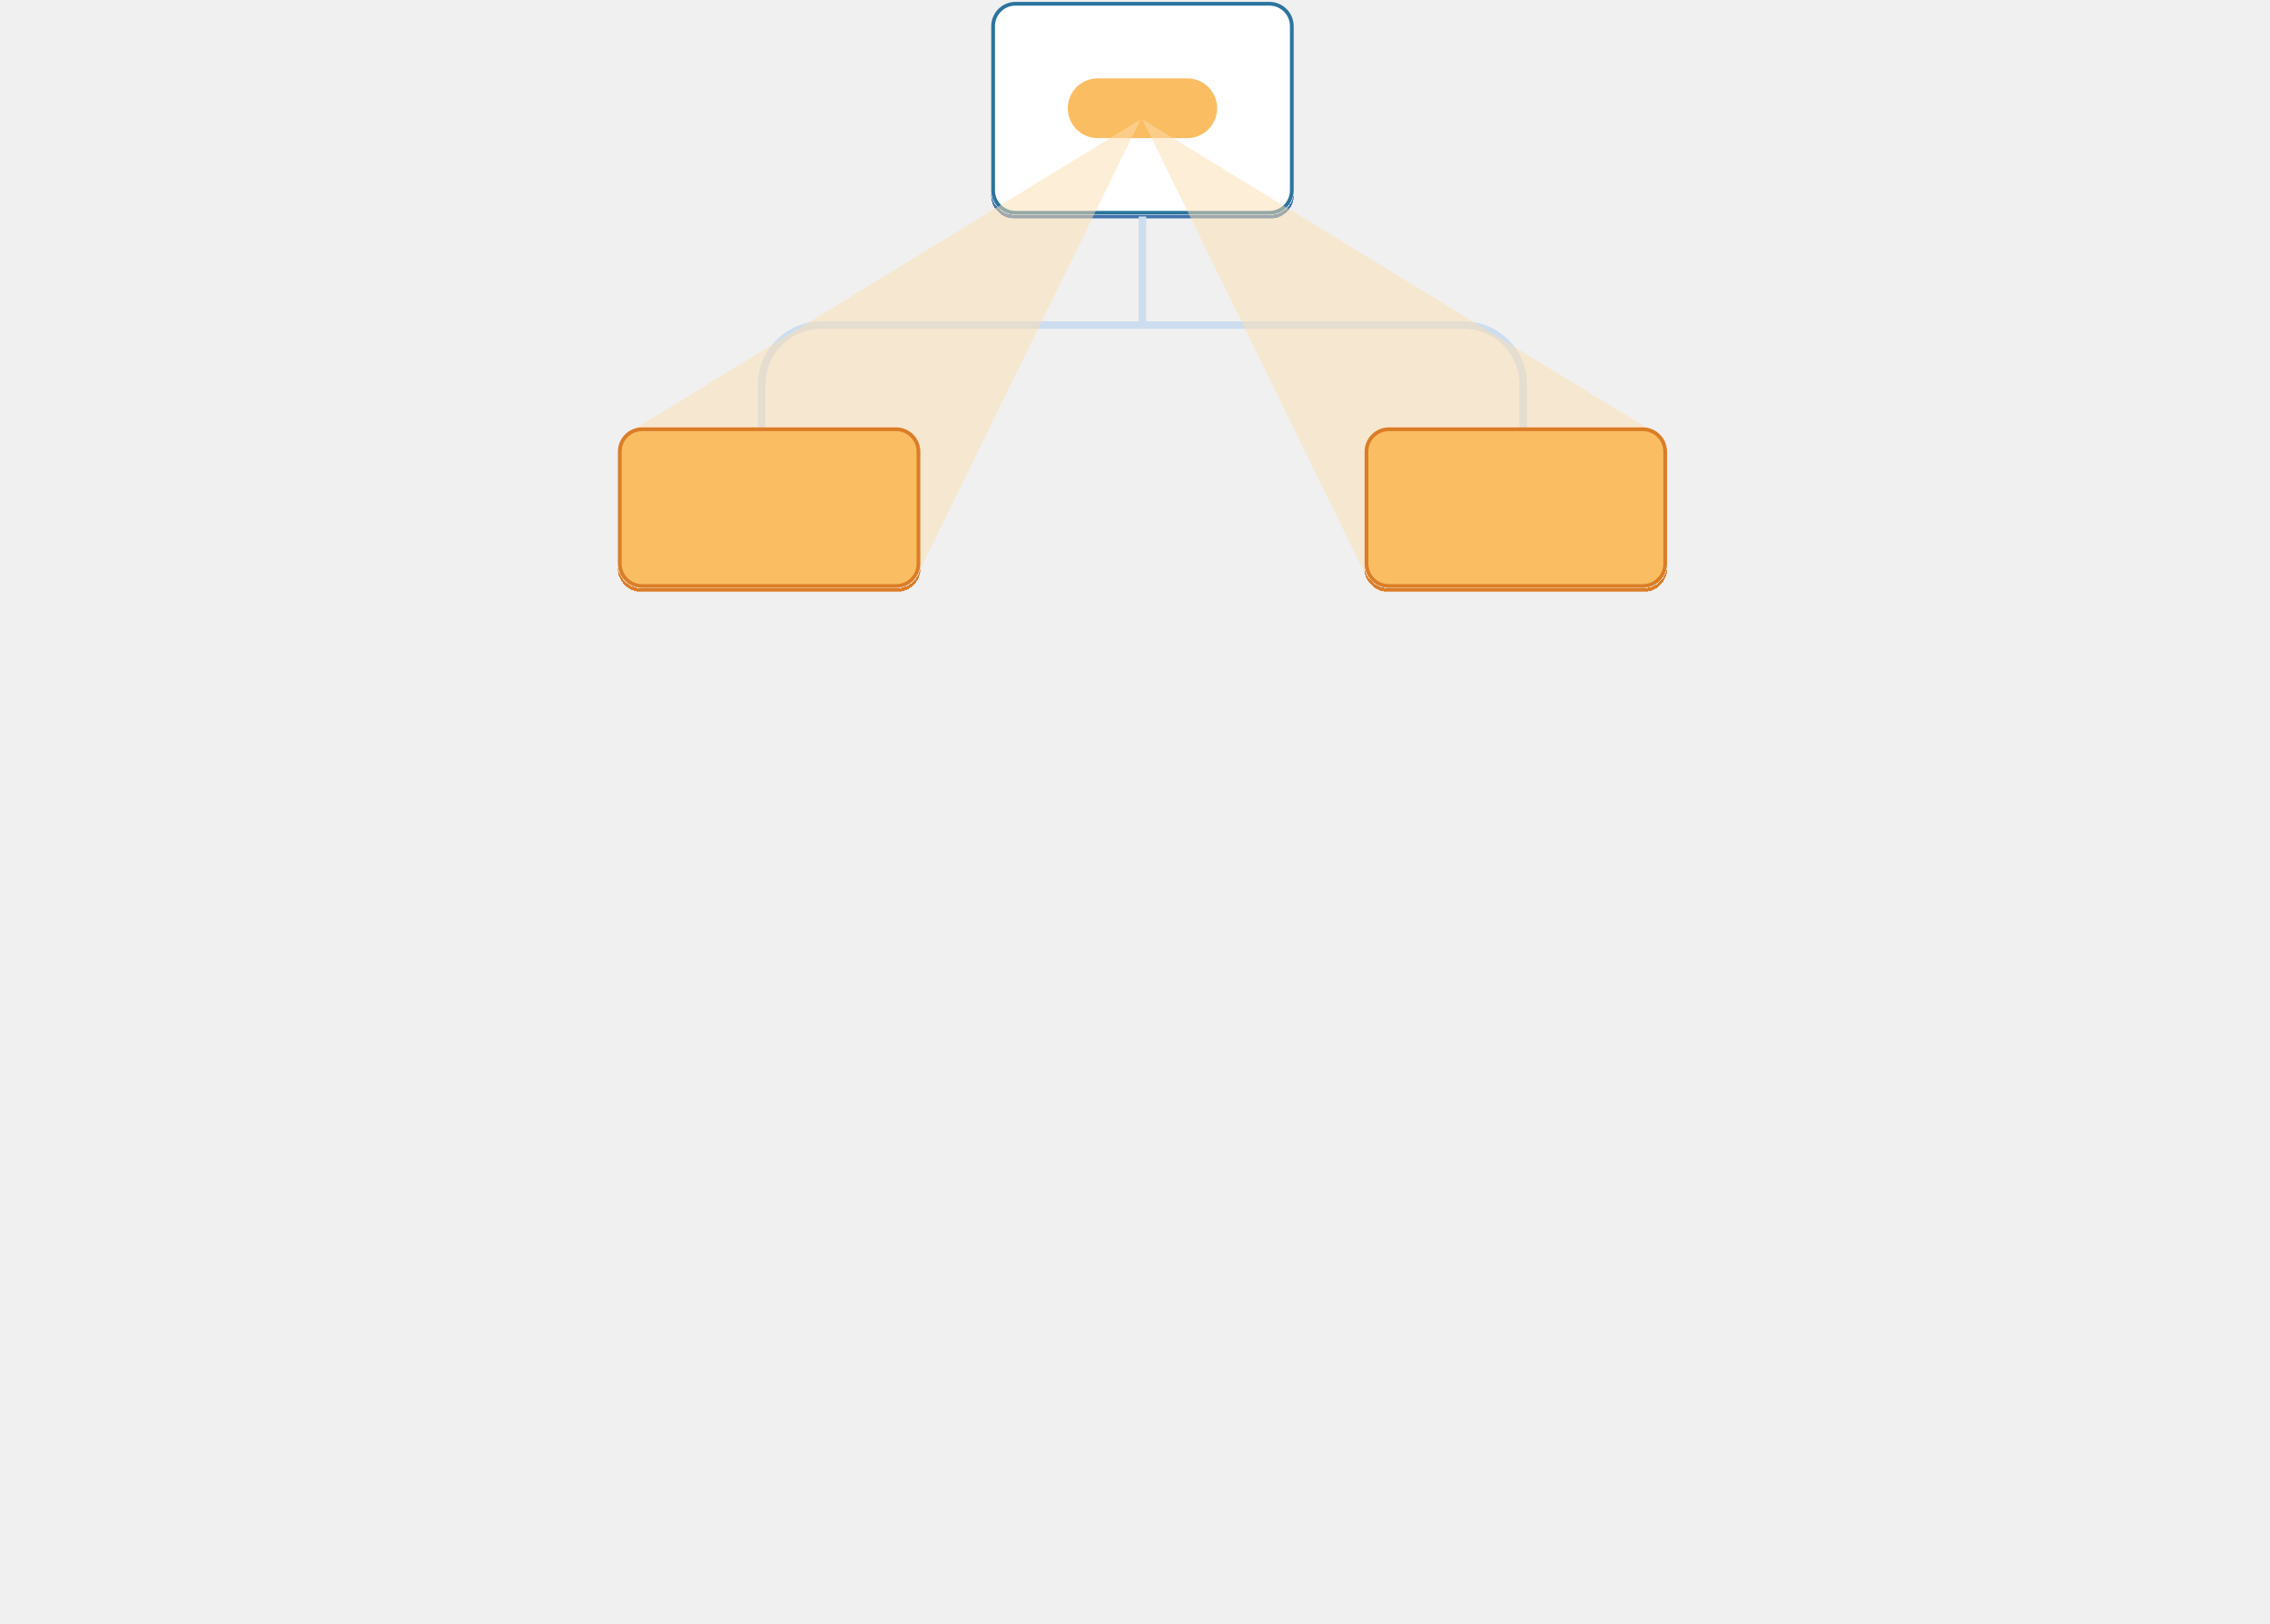
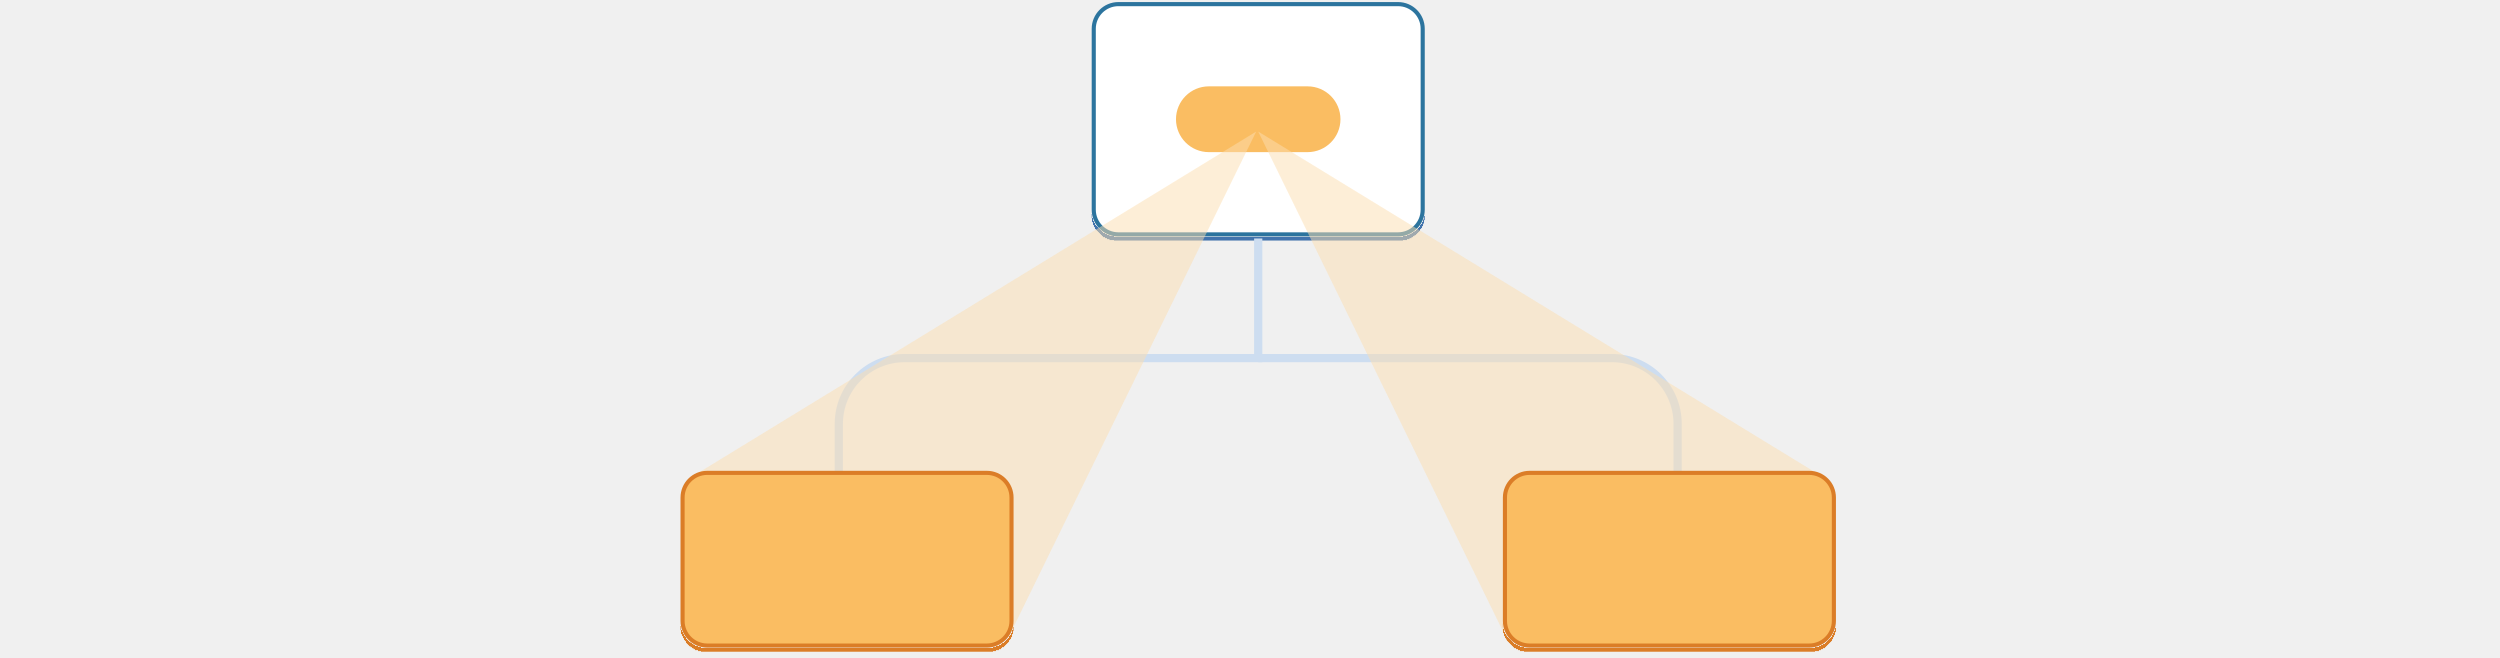
- <svg xmlns="http://www.w3.org/2000/svg" width="608" height="435" viewBox="0 0 608 435" fill="none">
+ <svg xmlns="http://www.w3.org/2000/svg" width="608" height="160" viewBox="0 0 608 160" fill="none">
  <g filter="url(#filter0_d_438_4584)">
    <rect x="266" y="1" width="80" height="56" rx="6" fill="white" />
    <rect x="286" y="21" width="40" height="16" rx="8" fill="#FABD62" />
    <rect x="266" y="1" width="80" height="56" rx="6" stroke="#2C749E" stroke-linejoin="bevel" />
  </g>
  <path d="M408 115V103.086C408 94.25 400.837 87.086 392 87.086H306" stroke="#CDDDF0" stroke-width="2" />
  <path d="M204 115V103.086C204 94.25 211.163 87.086 220 87.086H306V58" stroke="#CDDDF0" stroke-width="2" />
  <path opacity="0.5" d="M306 32L442.5 115.5L365.5 153.5L306 32Z" fill="#FCDEB0" />
  <path opacity="0.5" d="M305.5 32L169 115.5L246 153.5L305.5 32Z" fill="#FCDEB0" />
  <g filter="url(#filter1_d_438_4584)">
    <path d="M246 121C246 117.686 243.314 115 240 115H172C168.686 115 166 117.686 166 121V151C166 154.314 168.686 157 172 157H240C243.314 157 246 154.314 246 151V121Z" fill="#FABD62" />
    <path d="M240 115.5H172V114.5H240V115.5ZM166.5 121V151H165.5V121H166.5ZM172 156.5H240V157.5H172V156.5ZM245.5 151V121H246.5V151H245.5ZM240 156.5C243.038 156.5 245.5 154.038 245.5 151H246.5C246.5 154.59 243.59 157.5 240 157.5V156.5ZM166.5 151C166.5 154.038 168.962 156.5 172 156.5V157.5C168.41 157.5 165.5 154.59 165.5 151H166.5ZM172 115.5C168.962 115.5 166.5 117.962 166.5 121H165.5C165.5 117.41 168.41 114.5 172 114.5V115.5ZM240 114.5C243.59 114.5 246.5 117.41 246.5 121H245.5C245.5 117.962 243.038 115.5 240 115.5V114.5Z" fill="#DB7D27" />
  </g>
  <g filter="url(#filter2_d_438_4584)">
    <path d="M446 121C446 117.686 443.314 115 440 115H372C368.686 115 366 117.686 366 121V151C366 154.314 368.686 157 372 157H440C443.314 157 446 154.314 446 151V121Z" fill="#FABD62" />
    <path d="M440 115.5H372V114.5H440V115.5ZM366.5 121V151H365.5V121H366.5ZM372 156.5H440V157.5H372V156.5ZM445.5 151V121H446.5V151H445.5ZM440 156.5C443.038 156.5 445.5 154.038 445.5 151H446.5C446.5 154.59 443.59 157.5 440 157.5V156.5ZM366.5 151C366.5 154.038 368.962 156.5 372 156.5V157.5C368.41 157.5 365.5 154.59 365.5 151H366.5ZM372 115.5C368.962 115.5 366.5 117.962 366.5 121H365.5C365.5 117.41 368.41 114.5 372 114.5V115.5ZM440 114.5C443.59 114.5 446.5 117.41 446.5 121H445.5C445.5 117.962 443.038 115.5 440 115.5V114.5Z" fill="#DB7D27" />
  </g>
  <defs>
    <filter id="filter0_d_438_4584" x="265.5" y="0.5" width="81" height="58" filterUnits="userSpaceOnUse" color-interpolation-filters="sRGB">
      <feFlood flood-opacity="0" result="BackgroundImageFix" />
      <feColorMatrix in="SourceAlpha" type="matrix" values="0 0 0 0 0 0 0 0 0 0 0 0 0 0 0 0 0 0 127 0" result="hardAlpha" />
      <feOffset dy="1" />
      <feComposite in2="hardAlpha" operator="out" />
      <feColorMatrix type="matrix" values="0 0 0 0 0.263 0 0 0 0 0.455 0 0 0 0 0.679 0 0 0 1 0" />
      <feBlend mode="normal" in2="BackgroundImageFix" result="effect1_dropShadow_438_4584" />
      <feBlend mode="normal" in="SourceGraphic" in2="effect1_dropShadow_438_4584" result="shape" />
    </filter>
    <filter id="filter1_d_438_4584" x="165.5" y="114.5" width="81" height="44" filterUnits="userSpaceOnUse" color-interpolation-filters="sRGB">
      <feFlood flood-opacity="0" result="BackgroundImageFix" />
      <feColorMatrix in="SourceAlpha" type="matrix" values="0 0 0 0 0 0 0 0 0 0 0 0 0 0 0 0 0 0 127 0" result="hardAlpha" />
      <feOffset dy="1" />
      <feComposite in2="hardAlpha" operator="out" />
      <feColorMatrix type="matrix" values="0 0 0 0 0.858 0 0 0 0 0.492 0 0 0 0 0.154 0 0 0 1 0" />
      <feBlend mode="normal" in2="BackgroundImageFix" result="effect1_dropShadow_438_4584" />
      <feBlend mode="normal" in="SourceGraphic" in2="effect1_dropShadow_438_4584" result="shape" />
    </filter>
    <filter id="filter2_d_438_4584" x="365.5" y="114.5" width="81" height="44" filterUnits="userSpaceOnUse" color-interpolation-filters="sRGB">
      <feFlood flood-opacity="0" result="BackgroundImageFix" />
      <feColorMatrix in="SourceAlpha" type="matrix" values="0 0 0 0 0 0 0 0 0 0 0 0 0 0 0 0 0 0 127 0" result="hardAlpha" />
      <feOffset dy="1" />
      <feComposite in2="hardAlpha" operator="out" />
      <feColorMatrix type="matrix" values="0 0 0 0 0.858 0 0 0 0 0.492 0 0 0 0 0.154 0 0 0 1 0" />
      <feBlend mode="normal" in2="BackgroundImageFix" result="effect1_dropShadow_438_4584" />
      <feBlend mode="normal" in="SourceGraphic" in2="effect1_dropShadow_438_4584" result="shape" />
    </filter>
  </defs>
</svg>
